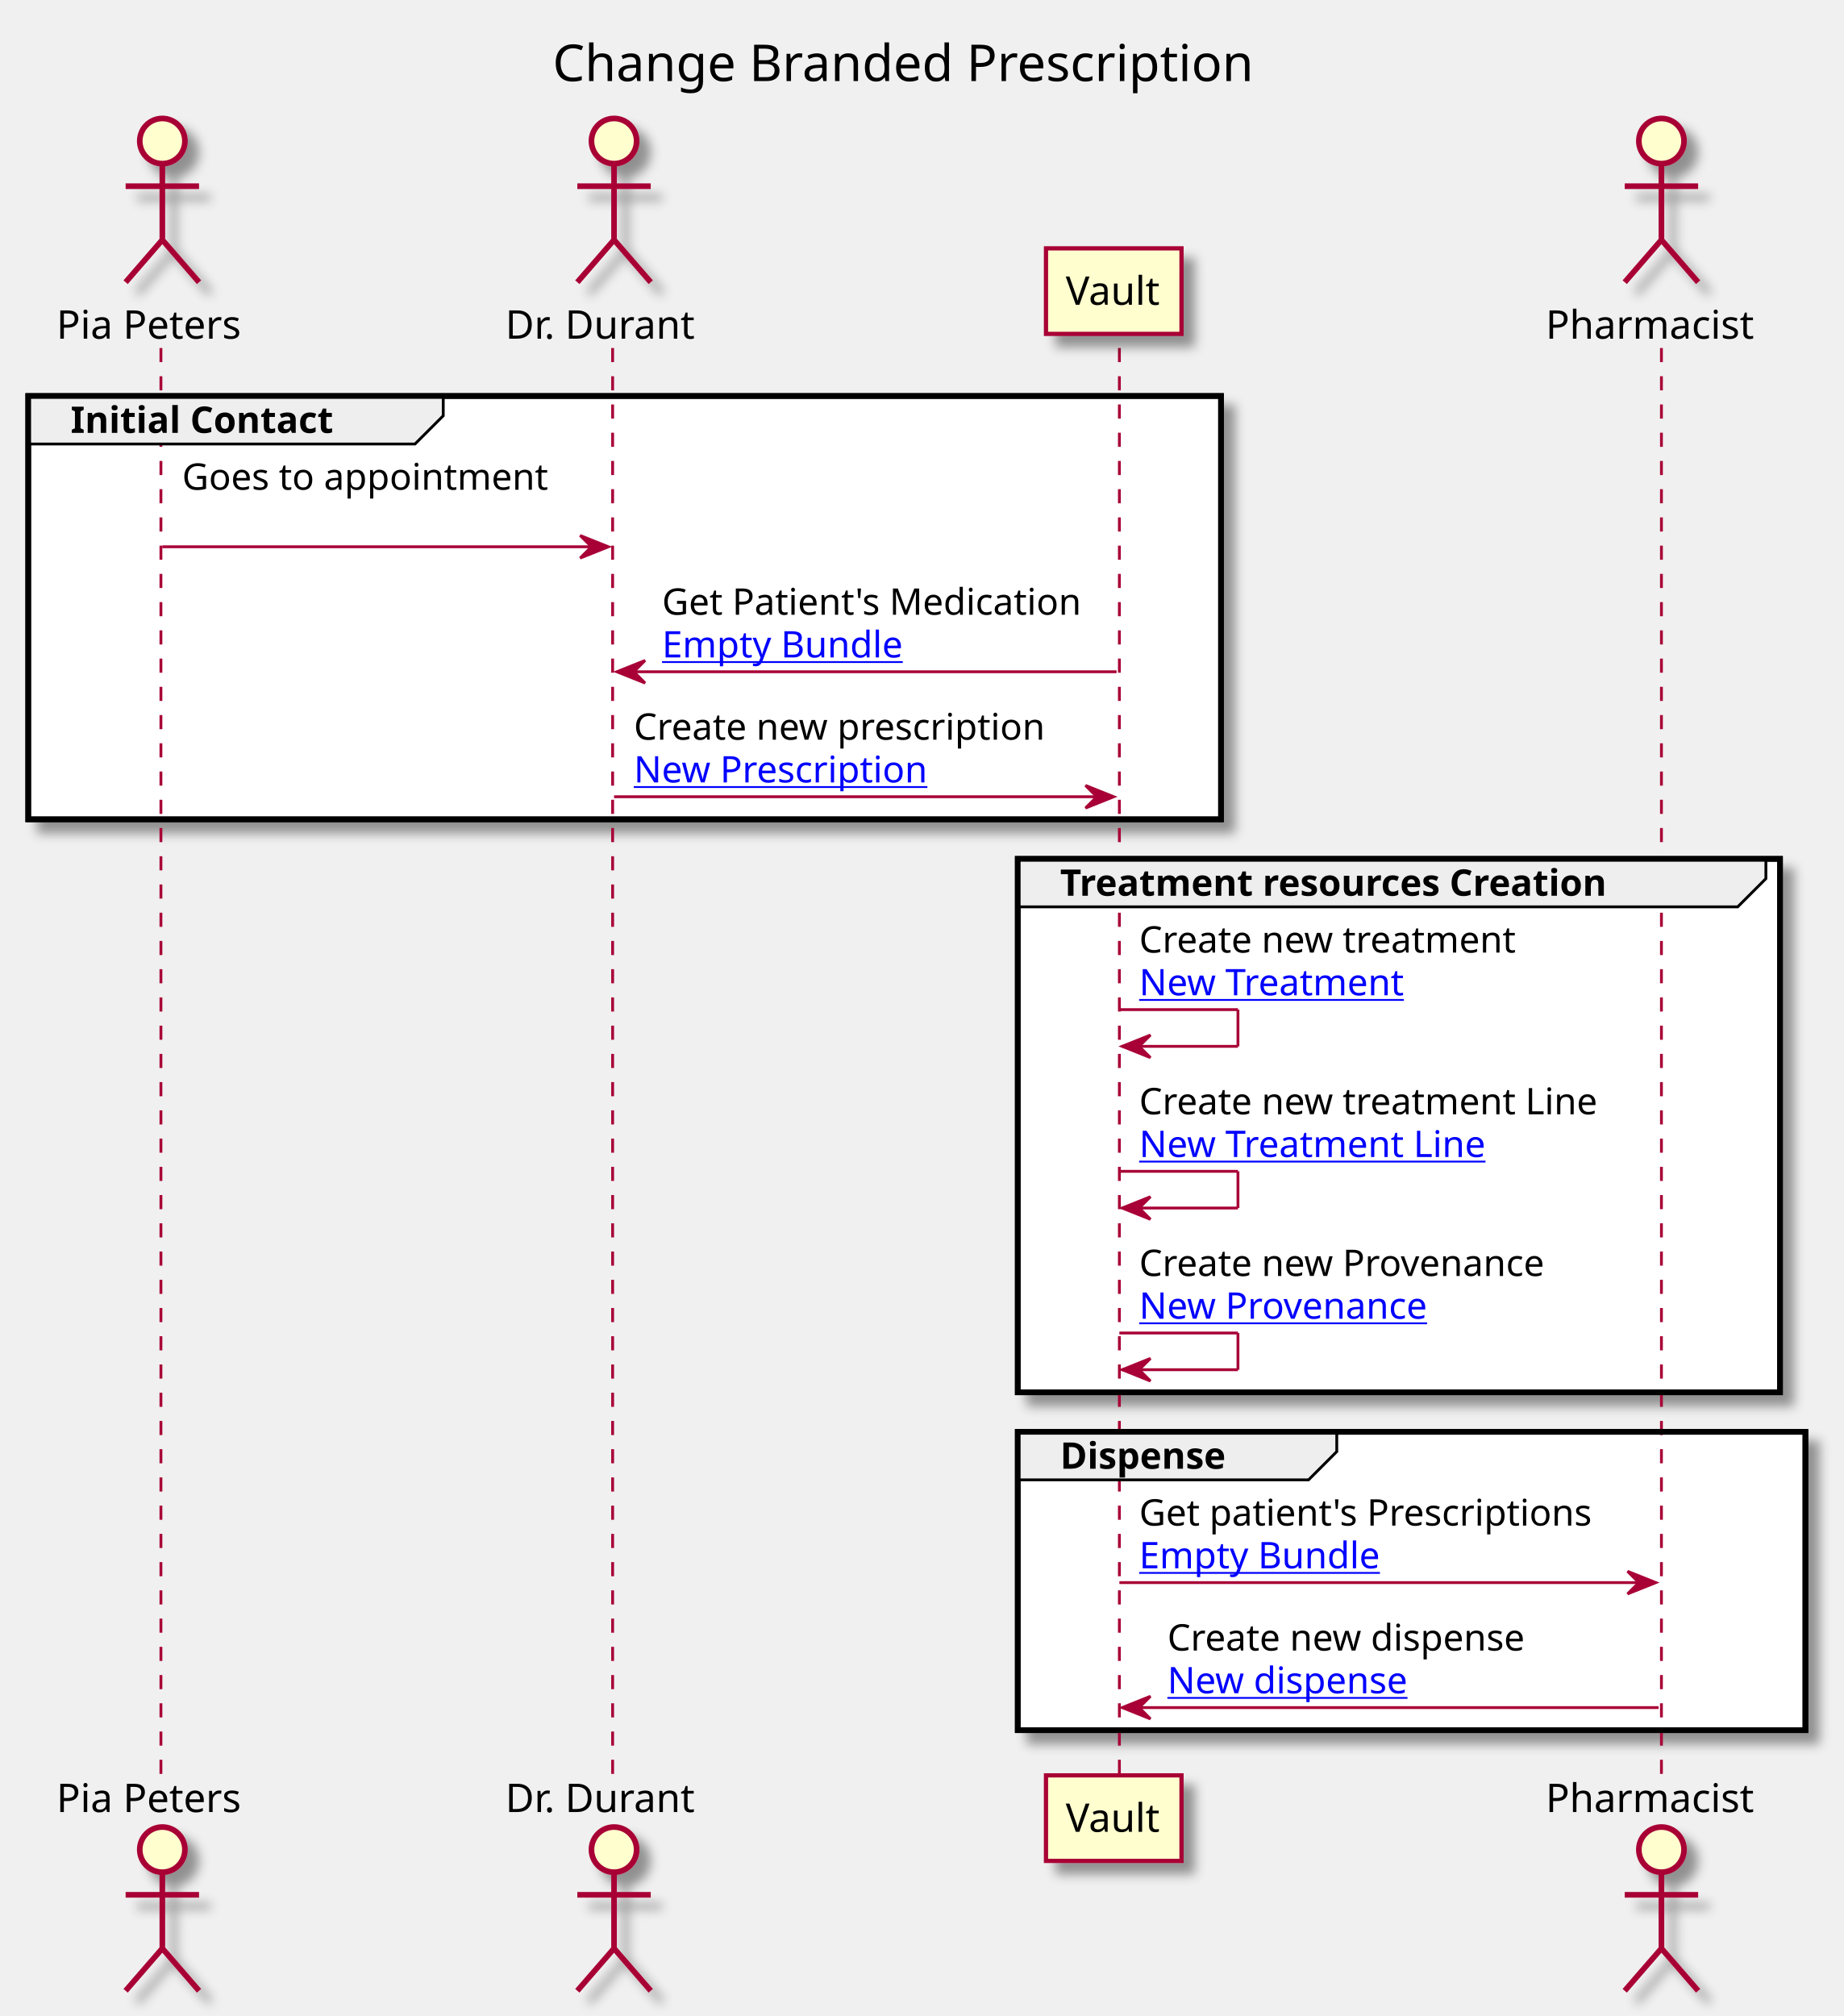
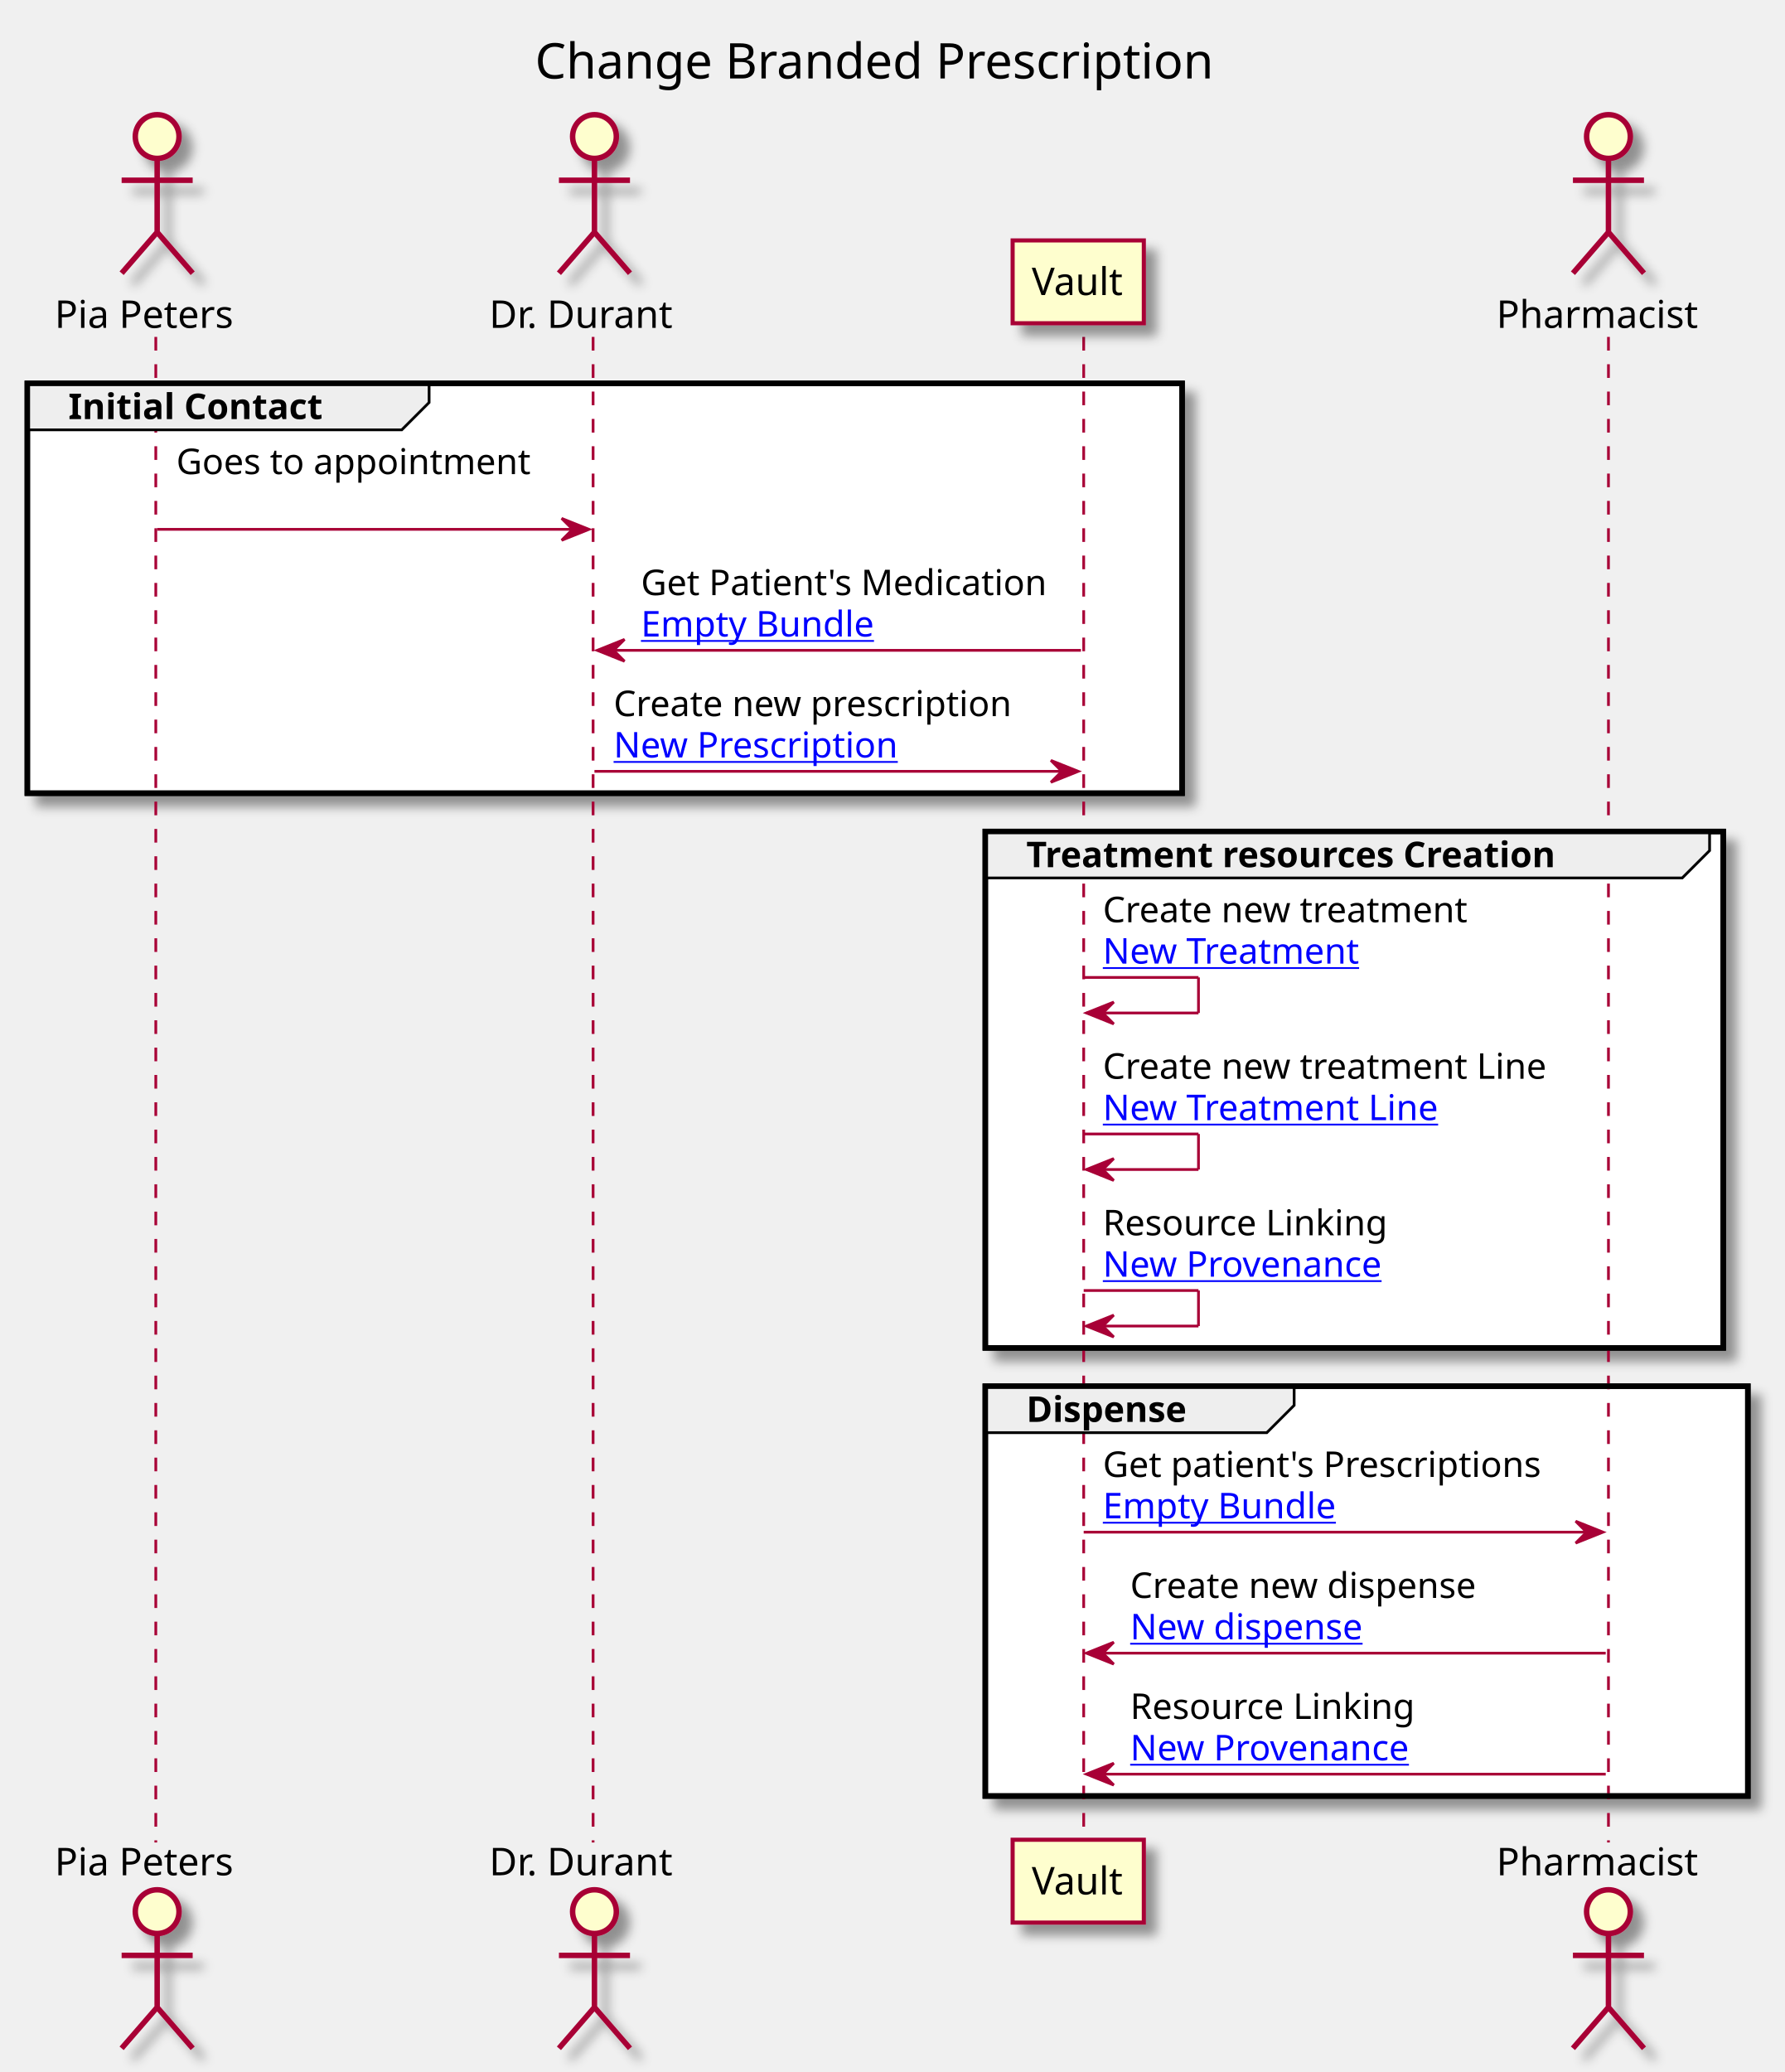
- <svg xmlns="http://www.w3.org/2000/svg" xmlns:xlink="http://www.w3.org/1999/xlink" contentScriptType="application/ecmascript" contentStyleType="text/css" height="714px" preserveAspectRatio="none" style="width:653px;height:714px;background:#FFFFFF;" version="1.1" viewBox="0 0 653 714" width="653px" zoomAndPan="magnify">
+ <svg xmlns="http://www.w3.org/2000/svg" xmlns:xlink="http://www.w3.org/1999/xlink" contentScriptType="application/ecmascript" contentStyleType="text/css" height="758px" preserveAspectRatio="none" style="width:653px;height:758px;background:#FFFFFF;" version="1.1" viewBox="0 0 653 758" width="653px" zoomAndPan="magnify">
  <defs>
-     <filter height="300%" id="f1tef240gqursr" width="300%" x="-1" y="-1">
+     <filter height="300%" id="f1ma9yua353jjb" width="300%" x="-1" y="-1">
      <feGaussianBlur result="blurOut" stdDeviation="2.0" />
      <feColorMatrix in="blurOut" result="blurOut2" type="matrix" values="0 0 0 0 0 0 0 0 0 0 0 0 0 0 0 0 0 0 .4 0" />
      <feOffset dx="4.0" dy="4.0" in="blurOut2" result="blurOut3" />
      <feBlend in="SourceGraphic" in2="blurOut3" mode="normal" />
    </filter>
  </defs>
  <g>
    <text fill="#000000" font-family="sans-serif" font-size="18" lengthAdjust="spacing" textLength="258" x="195.75" y="28.708">Change Branded Prescription</text>
-     <rect fill="#FFFFFF" filter="url(#f1tef240gqursr)" height="149.93" style="stroke:#000000;stroke-width:2.0;" width="422.5" x="10" y="140.25" />
-     <rect fill="#FFFFFF" filter="url(#f1tef240gqursr)" height="188.93" style="stroke:#000000;stroke-width:2.0;" width="270" x="360.5" y="304.18" />
-     <rect fill="#FFFFFF" filter="url(#f1tef240gqursr)" height="105.664" style="stroke:#000000;stroke-width:2.0;" width="279" x="360.5" y="507.109" />
-     <line style="stroke:#A80036;stroke-width:1.0;stroke-dasharray:5.0,5.0;" x1="57" x2="57" y1="123.25" y2="629.773" />
-     <line style="stroke:#A80036;stroke-width:1.0;stroke-dasharray:5.0,5.0;" x1="217" x2="217" y1="123.25" y2="629.773" />
-     <line style="stroke:#A80036;stroke-width:1.0;stroke-dasharray:5.0,5.0;" x1="396.5" x2="396.5" y1="123.25" y2="629.773" />
-     <line style="stroke:#A80036;stroke-width:1.0;stroke-dasharray:5.0,5.0;" x1="588.5" x2="588.5" y1="123.25" y2="629.773" />
+     <rect fill="#FFFFFF" filter="url(#f1ma9yua353jjb)" height="149.93" style="stroke:#000000;stroke-width:2.0;" width="422.5" x="10" y="140.25" />
+     <rect fill="#FFFFFF" filter="url(#f1ma9yua353jjb)" height="188.93" style="stroke:#000000;stroke-width:2.0;" width="270" x="360.5" y="304.18" />
+     <rect fill="#FFFFFF" filter="url(#f1ma9yua353jjb)" height="149.93" style="stroke:#000000;stroke-width:2.0;" width="279" x="360.5" y="507.109" />
+     <line style="stroke:#A80036;stroke-width:1.0;stroke-dasharray:5.0,5.0;" x1="57" x2="57" y1="123.25" y2="674.039" />
+     <line style="stroke:#A80036;stroke-width:1.0;stroke-dasharray:5.0,5.0;" x1="217" x2="217" y1="123.25" y2="674.039" />
+     <line style="stroke:#A80036;stroke-width:1.0;stroke-dasharray:5.0,5.0;" x1="396.5" x2="396.5" y1="123.25" y2="674.039" />
+     <line style="stroke:#A80036;stroke-width:1.0;stroke-dasharray:5.0,5.0;" x1="588.5" x2="588.5" y1="123.25" y2="674.039" />
    <text fill="#000000" font-family="sans-serif" font-size="14" lengthAdjust="spacing" textLength="69" x="20" y="119.948">Pia Peters</text>
-     <ellipse cx="57.5" cy="49.953" fill="#FEFECE" filter="url(#f1tef240gqursr)" rx="8" ry="8" style="stroke:#A80036;stroke-width:2.0;" />
-     <path d="M57.5,57.953 L57.5,84.953 M44.5,65.953 L70.5,65.953 M57.5,84.953 L44.5,99.953 M57.5,84.953 L70.5,99.953 " fill="none" filter="url(#f1tef240gqursr)" style="stroke:#A80036;stroke-width:2.0;" />
-     <text fill="#000000" font-family="sans-serif" font-size="14" lengthAdjust="spacing" textLength="69" x="20" y="641.769">Pia Peters</text>
-     <ellipse cx="57.5" cy="655.07" fill="#FEFECE" filter="url(#f1tef240gqursr)" rx="8" ry="8" style="stroke:#A80036;stroke-width:2.0;" />
-     <path d="M57.5,663.07 L57.5,690.07 M44.5,671.07 L70.5,671.07 M57.5,690.07 L44.5,705.07 M57.5,690.07 L70.5,705.07 " fill="none" filter="url(#f1tef240gqursr)" style="stroke:#A80036;stroke-width:2.0;" />
+     <ellipse cx="57.5" cy="49.953" fill="#FEFECE" filter="url(#f1ma9yua353jjb)" rx="8" ry="8" style="stroke:#A80036;stroke-width:2.0;" />
+     <path d="M57.5,57.953 L57.5,84.953 M44.5,65.953 L70.5,65.953 M57.5,84.953 L44.5,99.953 M57.5,84.953 L70.5,99.953 " fill="none" filter="url(#f1ma9yua353jjb)" style="stroke:#A80036;stroke-width:2.0;" />
+     <text fill="#000000" font-family="sans-serif" font-size="14" lengthAdjust="spacing" textLength="69" x="20" y="686.034">Pia Peters</text>
+     <ellipse cx="57.5" cy="699.336" fill="#FEFECE" filter="url(#f1ma9yua353jjb)" rx="8" ry="8" style="stroke:#A80036;stroke-width:2.0;" />
+     <path d="M57.5,707.336 L57.5,734.336 M44.5,715.336 L70.5,715.336 M57.5,734.336 L44.5,749.336 M57.5,734.336 L70.5,749.336 " fill="none" filter="url(#f1ma9yua353jjb)" style="stroke:#A80036;stroke-width:2.0;" />
    <text fill="#000000" font-family="sans-serif" font-size="14" lengthAdjust="spacing" textLength="71" x="179" y="119.948">Dr. Durant</text>
-     <ellipse cx="217.5" cy="49.953" fill="#FEFECE" filter="url(#f1tef240gqursr)" rx="8" ry="8" style="stroke:#A80036;stroke-width:2.0;" />
-     <path d="M217.5,57.953 L217.5,84.953 M204.5,65.953 L230.5,65.953 M217.5,84.953 L204.5,99.953 M217.5,84.953 L230.5,99.953 " fill="none" filter="url(#f1tef240gqursr)" style="stroke:#A80036;stroke-width:2.0;" />
-     <text fill="#000000" font-family="sans-serif" font-size="14" lengthAdjust="spacing" textLength="71" x="179" y="641.769">Dr. Durant</text>
-     <ellipse cx="217.5" cy="655.07" fill="#FEFECE" filter="url(#f1tef240gqursr)" rx="8" ry="8" style="stroke:#A80036;stroke-width:2.0;" />
-     <path d="M217.5,663.07 L217.5,690.07 M204.5,671.07 L230.5,671.07 M217.5,690.07 L204.5,705.07 M217.5,690.07 L230.5,705.07 " fill="none" filter="url(#f1tef240gqursr)" style="stroke:#A80036;stroke-width:2.0;" />
-     <rect fill="#FEFECE" filter="url(#f1tef240gqursr)" height="30.297" style="stroke:#A80036;stroke-width:1.5;" width="48" x="370.5" y="87.953" />
+     <ellipse cx="217.5" cy="49.953" fill="#FEFECE" filter="url(#f1ma9yua353jjb)" rx="8" ry="8" style="stroke:#A80036;stroke-width:2.0;" />
+     <path d="M217.5,57.953 L217.5,84.953 M204.5,65.953 L230.5,65.953 M217.5,84.953 L204.5,99.953 M217.5,84.953 L230.5,99.953 " fill="none" filter="url(#f1ma9yua353jjb)" style="stroke:#A80036;stroke-width:2.0;" />
+     <text fill="#000000" font-family="sans-serif" font-size="14" lengthAdjust="spacing" textLength="71" x="179" y="686.034">Dr. Durant</text>
+     <ellipse cx="217.5" cy="699.336" fill="#FEFECE" filter="url(#f1ma9yua353jjb)" rx="8" ry="8" style="stroke:#A80036;stroke-width:2.0;" />
+     <path d="M217.5,707.336 L217.5,734.336 M204.5,715.336 L230.5,715.336 M217.5,734.336 L204.5,749.336 M217.5,734.336 L230.5,749.336 " fill="none" filter="url(#f1ma9yua353jjb)" style="stroke:#A80036;stroke-width:2.0;" />
+     <rect fill="#FEFECE" filter="url(#f1ma9yua353jjb)" height="30.297" style="stroke:#A80036;stroke-width:1.5;" width="48" x="370.5" y="87.953" />
    <text fill="#000000" font-family="sans-serif" font-size="14" lengthAdjust="spacing" textLength="34" x="377.5" y="107.948">Vault</text>
-     <rect fill="#FEFECE" filter="url(#f1tef240gqursr)" height="30.297" style="stroke:#A80036;stroke-width:1.5;" width="48" x="370.5" y="628.773" />
-     <text fill="#000000" font-family="sans-serif" font-size="14" lengthAdjust="spacing" textLength="34" x="377.5" y="648.769">Vault</text>
+     <rect fill="#FEFECE" filter="url(#f1ma9yua353jjb)" height="30.297" style="stroke:#A80036;stroke-width:1.5;" width="48" x="370.5" y="673.039" />
+     <text fill="#000000" font-family="sans-serif" font-size="14" lengthAdjust="spacing" textLength="34" x="377.5" y="693.034">Vault</text>
    <text fill="#000000" font-family="sans-serif" font-size="14" lengthAdjust="spacing" textLength="76" x="547.5" y="119.948">Pharmacist</text>
-     <ellipse cx="588.5" cy="49.953" fill="#FEFECE" filter="url(#f1tef240gqursr)" rx="8" ry="8" style="stroke:#A80036;stroke-width:2.0;" />
-     <path d="M588.5,57.953 L588.5,84.953 M575.5,65.953 L601.5,65.953 M588.5,84.953 L575.5,99.953 M588.5,84.953 L601.5,99.953 " fill="none" filter="url(#f1tef240gqursr)" style="stroke:#A80036;stroke-width:2.0;" />
-     <text fill="#000000" font-family="sans-serif" font-size="14" lengthAdjust="spacing" textLength="76" x="547.5" y="641.769">Pharmacist</text>
-     <ellipse cx="588.5" cy="655.07" fill="#FEFECE" filter="url(#f1tef240gqursr)" rx="8" ry="8" style="stroke:#A80036;stroke-width:2.0;" />
-     <path d="M588.5,663.07 L588.5,690.07 M575.5,671.07 L601.5,671.07 M588.5,690.07 L575.5,705.07 M588.5,690.07 L601.5,705.07 " fill="none" filter="url(#f1tef240gqursr)" style="stroke:#A80036;stroke-width:2.0;" />
+     <ellipse cx="588.5" cy="49.953" fill="#FEFECE" filter="url(#f1ma9yua353jjb)" rx="8" ry="8" style="stroke:#A80036;stroke-width:2.0;" />
+     <path d="M588.5,57.953 L588.5,84.953 M575.5,65.953 L601.5,65.953 M588.5,84.953 L575.5,99.953 M588.5,84.953 L601.5,99.953 " fill="none" filter="url(#f1ma9yua353jjb)" style="stroke:#A80036;stroke-width:2.0;" />
+     <text fill="#000000" font-family="sans-serif" font-size="14" lengthAdjust="spacing" textLength="76" x="547.5" y="686.034">Pharmacist</text>
+     <ellipse cx="588.5" cy="699.336" fill="#FEFECE" filter="url(#f1ma9yua353jjb)" rx="8" ry="8" style="stroke:#A80036;stroke-width:2.0;" />
+     <path d="M588.5,707.336 L588.5,734.336 M575.5,715.336 L601.5,715.336 M588.5,734.336 L575.5,749.336 M588.5,734.336 L601.5,749.336 " fill="none" filter="url(#f1ma9yua353jjb)" style="stroke:#A80036;stroke-width:2.0;" />
    <path d="M10,140.25 L157,140.25 L157,147.25 L147,157.25 L10,157.25 L10,140.25 " fill="#EEEEEE" style="stroke:#000000;stroke-width:1.0;" />
    <rect fill="none" height="149.93" style="stroke:#000000;stroke-width:2.0;" width="422.5" x="10" y="140.25" />
    <text fill="#000000" font-family="sans-serif" font-size="13" font-weight="bold" lengthAdjust="spacing" textLength="102" x="25" y="153.317">Initial Contact</text>
    <polygon fill="#A80036" points="205.5,189.648,215.5,193.648,205.5,197.648,209.5,193.648" style="stroke:#A80036;stroke-width:1.0;" />
    <line style="stroke:#A80036;stroke-width:1.0;" x1="57.5" x2="211.5" y1="193.648" y2="193.648" />
    <text fill="#000000" font-family="sans-serif" font-size="13" lengthAdjust="spacing" textLength="136" x="64.5" y="173.45">Goes to appointment</text>
    <text fill="#000000" font-family="sans-serif" font-size="13" lengthAdjust="spacing" textLength="0" x="68.5" y="188.583" />
    <polygon fill="#A80036" points="228.5,233.914,218.5,237.914,228.5,241.914,224.5,237.914" style="stroke:#A80036;stroke-width:1.0;" />
    <line style="stroke:#A80036;stroke-width:1.0;" x1="222.5" x2="395.5" y1="237.914" y2="237.914" />
    <text fill="#000000" font-family="sans-serif" font-size="13" lengthAdjust="spacing" textLength="155" x="234.5" y="217.715">Get Patient's Medication</text>
    <a href="ExampleScenario-example-1-scenario-resources.html#EB" target="_top" title="ExampleScenario-example-1-scenario-resources.html#EB" xlink:actuate="onRequest" xlink:href="ExampleScenario-example-1-scenario-resources.html#EB" xlink:show="new" xlink:title="ExampleScenario-example-1-scenario-resources.html#EB" xlink:type="simple">
      <text fill="#0000FF" font-family="sans-serif" font-size="13" lengthAdjust="spacing" text-decoration="underline" textLength="89" x="234.5" y="232.848">Empty Bundle</text>
    </a>
    <polygon fill="#A80036" points="384.5,278.18,394.5,282.18,384.5,286.18,388.5,282.18" style="stroke:#A80036;stroke-width:1.0;" />
    <line style="stroke:#A80036;stroke-width:1.0;" x1="217.5" x2="390.5" y1="282.18" y2="282.18" />
    <text fill="#000000" font-family="sans-serif" font-size="13" lengthAdjust="spacing" textLength="151" x="224.5" y="261.981">Create new prescription</text>
    <a href="ExampleScenario-example-1-scenario-resources.html#1-prescription" target="_top" title="ExampleScenario-example-1-scenario-resources.html#1-prescription" xlink:actuate="onRequest" xlink:href="ExampleScenario-example-1-scenario-resources.html#1-prescription" xlink:show="new" xlink:title="ExampleScenario-example-1-scenario-resources.html#1-prescription" xlink:type="simple">
      <text fill="#0000FF" font-family="sans-serif" font-size="13" lengthAdjust="spacing" text-decoration="underline" textLength="106" x="224.5" y="277.114">New Prescription</text>
    </a>
    <path d="M360.5,304.18 L625.5,304.18 L625.5,311.18 L615.5,321.18 L360.5,321.18 L360.5,304.18 " fill="#EEEEEE" style="stroke:#000000;stroke-width:1.0;" />
    <rect fill="none" height="188.93" style="stroke:#000000;stroke-width:2.0;" width="270" x="360.5" y="304.18" />
    <text fill="#000000" font-family="sans-serif" font-size="13" font-weight="bold" lengthAdjust="spacing" textLength="220" x="375.5" y="317.247">Treatment resources Creation</text>
    <line style="stroke:#A80036;stroke-width:1.0;" x1="396.5" x2="438.5" y1="357.578" y2="357.578" />
    <line style="stroke:#A80036;stroke-width:1.0;" x1="438.5" x2="438.5" y1="357.578" y2="370.578" />
    <line style="stroke:#A80036;stroke-width:1.0;" x1="397.5" x2="438.5" y1="370.578" y2="370.578" />
    <polygon fill="#A80036" points="407.5,366.578,397.5,370.578,407.5,374.578,403.5,370.578" style="stroke:#A80036;stroke-width:1.0;" />
    <text fill="#000000" font-family="sans-serif" font-size="13" lengthAdjust="spacing" textLength="141" x="403.5" y="337.379">Create new treatment</text>
    <a href="ExampleScenario-example-1-scenario-resources.html#1-treatment" target="_top" title="ExampleScenario-example-1-scenario-resources.html#1-treatment" xlink:actuate="onRequest" xlink:href="ExampleScenario-example-1-scenario-resources.html#1-treatment" xlink:show="new" xlink:title="ExampleScenario-example-1-scenario-resources.html#1-treatment" xlink:type="simple">
      <text fill="#0000FF" font-family="sans-serif" font-size="13" lengthAdjust="spacing" text-decoration="underline" textLength="98" x="403.5" y="352.512">New Treatment</text>
    </a>
    <line style="stroke:#A80036;stroke-width:1.0;" x1="396.5" x2="438.5" y1="414.844" y2="414.844" />
    <line style="stroke:#A80036;stroke-width:1.0;" x1="438.5" x2="438.5" y1="414.844" y2="427.844" />
    <line style="stroke:#A80036;stroke-width:1.0;" x1="397.5" x2="438.5" y1="427.844" y2="427.844" />
    <polygon fill="#A80036" points="407.5,423.844,397.5,427.844,407.5,431.844,403.5,427.844" style="stroke:#A80036;stroke-width:1.0;" />
    <text fill="#000000" font-family="sans-serif" font-size="13" lengthAdjust="spacing" textLength="171" x="403.5" y="394.645">Create new treatment Line</text>
    <a href="ExampleScenario-example-1-scenario-resources.html#1-treatmentLine" target="_top" title="ExampleScenario-example-1-scenario-resources.html#1-treatmentLine" xlink:actuate="onRequest" xlink:href="ExampleScenario-example-1-scenario-resources.html#1-treatmentLine" xlink:show="new" xlink:title="ExampleScenario-example-1-scenario-resources.html#1-treatmentLine" xlink:type="simple">
      <text fill="#0000FF" font-family="sans-serif" font-size="13" lengthAdjust="spacing" text-decoration="underline" textLength="128" x="403.5" y="409.778">New Treatment Line</text>
    </a>
    <line style="stroke:#A80036;stroke-width:1.0;" x1="396.5" x2="438.5" y1="472.109" y2="472.109" />
    <line style="stroke:#A80036;stroke-width:1.0;" x1="438.5" x2="438.5" y1="472.109" y2="485.109" />
    <line style="stroke:#A80036;stroke-width:1.0;" x1="397.5" x2="438.5" y1="485.109" y2="485.109" />
    <polygon fill="#A80036" points="407.5,481.109,397.5,485.109,407.5,489.109,403.5,485.109" style="stroke:#A80036;stroke-width:1.0;" />
-     <text fill="#000000" font-family="sans-serif" font-size="13" lengthAdjust="spacing" textLength="151" x="403.5" y="451.911">Create new Provenance</text>
-     <a href="ExampleScenario-example-1-scenario-resources.html#1-provenance" target="_top" title="ExampleScenario-example-1-scenario-resources.html#1-provenance" xlink:actuate="onRequest" xlink:href="ExampleScenario-example-1-scenario-resources.html#1-provenance" xlink:show="new" xlink:title="ExampleScenario-example-1-scenario-resources.html#1-provenance" xlink:type="simple">
+     <text fill="#000000" font-family="sans-serif" font-size="13" lengthAdjust="spacing" textLength="107" x="403.5" y="451.911">Resource Linking</text>
+     <a href="ExampleScenario-example-1-scenario-resources.html#1-1-provenance" target="_top" title="ExampleScenario-example-1-scenario-resources.html#1-1-provenance" xlink:actuate="onRequest" xlink:href="ExampleScenario-example-1-scenario-resources.html#1-1-provenance" xlink:show="new" xlink:title="ExampleScenario-example-1-scenario-resources.html#1-1-provenance" xlink:type="simple">
      <text fill="#0000FF" font-family="sans-serif" font-size="13" lengthAdjust="spacing" text-decoration="underline" textLength="106" x="403.5" y="467.043">New Provenance</text>
    </a>
    <path d="M360.5,507.109 L473.5,507.109 L473.5,514.109 L463.5,524.109 L360.5,524.109 L360.5,507.109 " fill="#EEEEEE" style="stroke:#000000;stroke-width:1.0;" />
-     <rect fill="none" height="105.664" style="stroke:#000000;stroke-width:2.0;" width="279" x="360.5" y="507.109" />
+     <rect fill="none" height="149.93" style="stroke:#000000;stroke-width:2.0;" width="279" x="360.5" y="507.109" />
    <text fill="#000000" font-family="sans-serif" font-size="13" font-weight="bold" lengthAdjust="spacing" textLength="68" x="375.5" y="520.176">Dispense</text>
    <polygon fill="#A80036" points="576.5,556.508,586.5,560.508,576.5,564.508,580.5,560.508" style="stroke:#A80036;stroke-width:1.0;" />
    <line style="stroke:#A80036;stroke-width:1.0;" x1="396.5" x2="582.5" y1="560.508" y2="560.508" />
    <text fill="#000000" font-family="sans-serif" font-size="13" lengthAdjust="spacing" textLength="168" x="403.5" y="540.309">Get patient's Prescriptions</text>
    <a href="ExampleScenario-example-1-scenario-resources.html#EB" target="_top" title="ExampleScenario-example-1-scenario-resources.html#EB" xlink:actuate="onRequest" xlink:href="ExampleScenario-example-1-scenario-resources.html#EB" xlink:show="new" xlink:title="ExampleScenario-example-1-scenario-resources.html#EB" xlink:type="simple">
      <text fill="#0000FF" font-family="sans-serif" font-size="13" lengthAdjust="spacing" text-decoration="underline" textLength="89" x="403.5" y="555.442">Empty Bundle</text>
    </a>
    <polygon fill="#A80036" points="407.5,600.773,397.5,604.773,407.5,608.773,403.5,604.773" style="stroke:#A80036;stroke-width:1.0;" />
    <line style="stroke:#A80036;stroke-width:1.0;" x1="401.5" x2="587.5" y1="604.773" y2="604.773" />
    <text fill="#000000" font-family="sans-serif" font-size="13" lengthAdjust="spacing" textLength="133" x="413.5" y="584.575">Create new dispense</text>
    <a href="ExampleScenario-example-1-scenario-resources.html#1-dispense" target="_top" title="ExampleScenario-example-1-scenario-resources.html#1-dispense" xlink:actuate="onRequest" xlink:href="ExampleScenario-example-1-scenario-resources.html#1-dispense" xlink:show="new" xlink:title="ExampleScenario-example-1-scenario-resources.html#1-dispense" xlink:type="simple">
      <text fill="#0000FF" font-family="sans-serif" font-size="13" lengthAdjust="spacing" text-decoration="underline" textLength="88" x="413.5" y="599.707">New dispense</text>
    </a>
+     <polygon fill="#A80036" points="407.5,645.039,397.5,649.039,407.5,653.039,403.5,649.039" style="stroke:#A80036;stroke-width:1.0;" />
+     <line style="stroke:#A80036;stroke-width:1.0;" x1="401.5" x2="587.5" y1="649.039" y2="649.039" />
+     <text fill="#000000" font-family="sans-serif" font-size="13" lengthAdjust="spacing" textLength="107" x="413.5" y="628.84">Resource Linking</text>
+     <a href="ExampleScenario-example-1-scenario-resources.html#1-2-provenance" target="_top" title="ExampleScenario-example-1-scenario-resources.html#1-2-provenance" xlink:actuate="onRequest" xlink:href="ExampleScenario-example-1-scenario-resources.html#1-2-provenance" xlink:show="new" xlink:title="ExampleScenario-example-1-scenario-resources.html#1-2-provenance" xlink:type="simple">
+       <text fill="#0000FF" font-family="sans-serif" font-size="13" lengthAdjust="spacing" text-decoration="underline" textLength="106" x="413.5" y="643.973">New Provenance</text>
+     </a>
  </g>
</svg>
